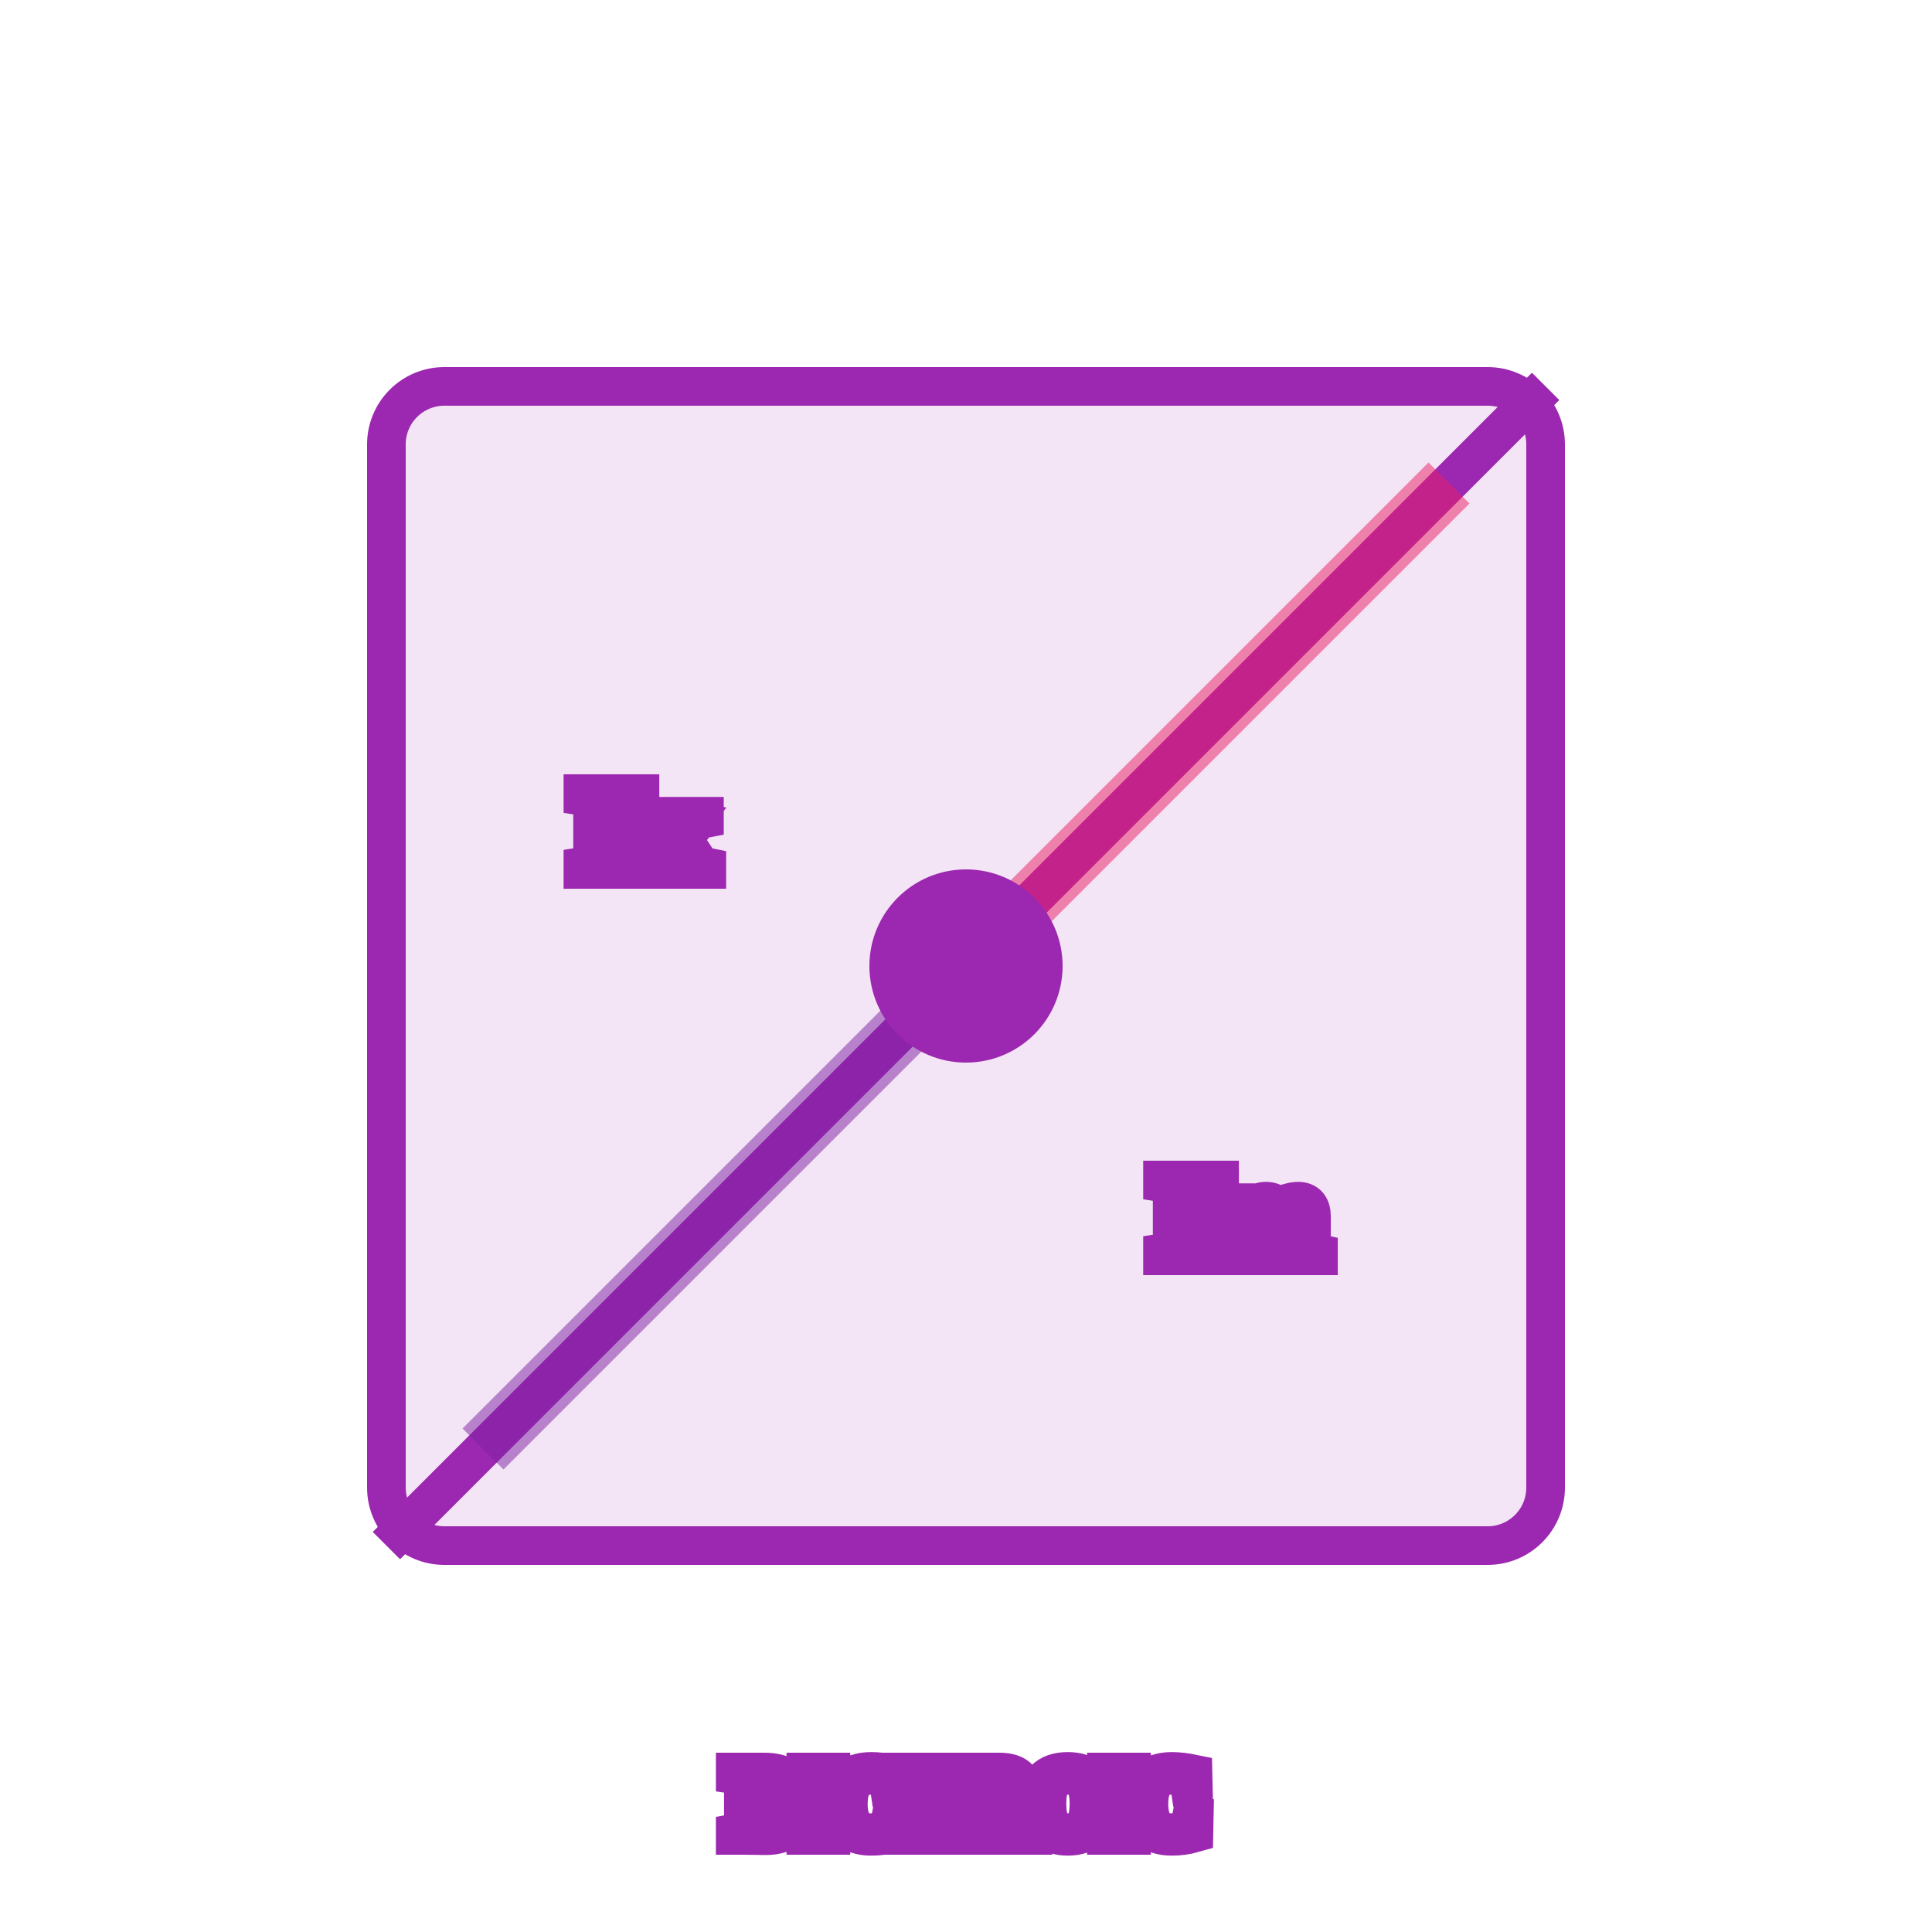
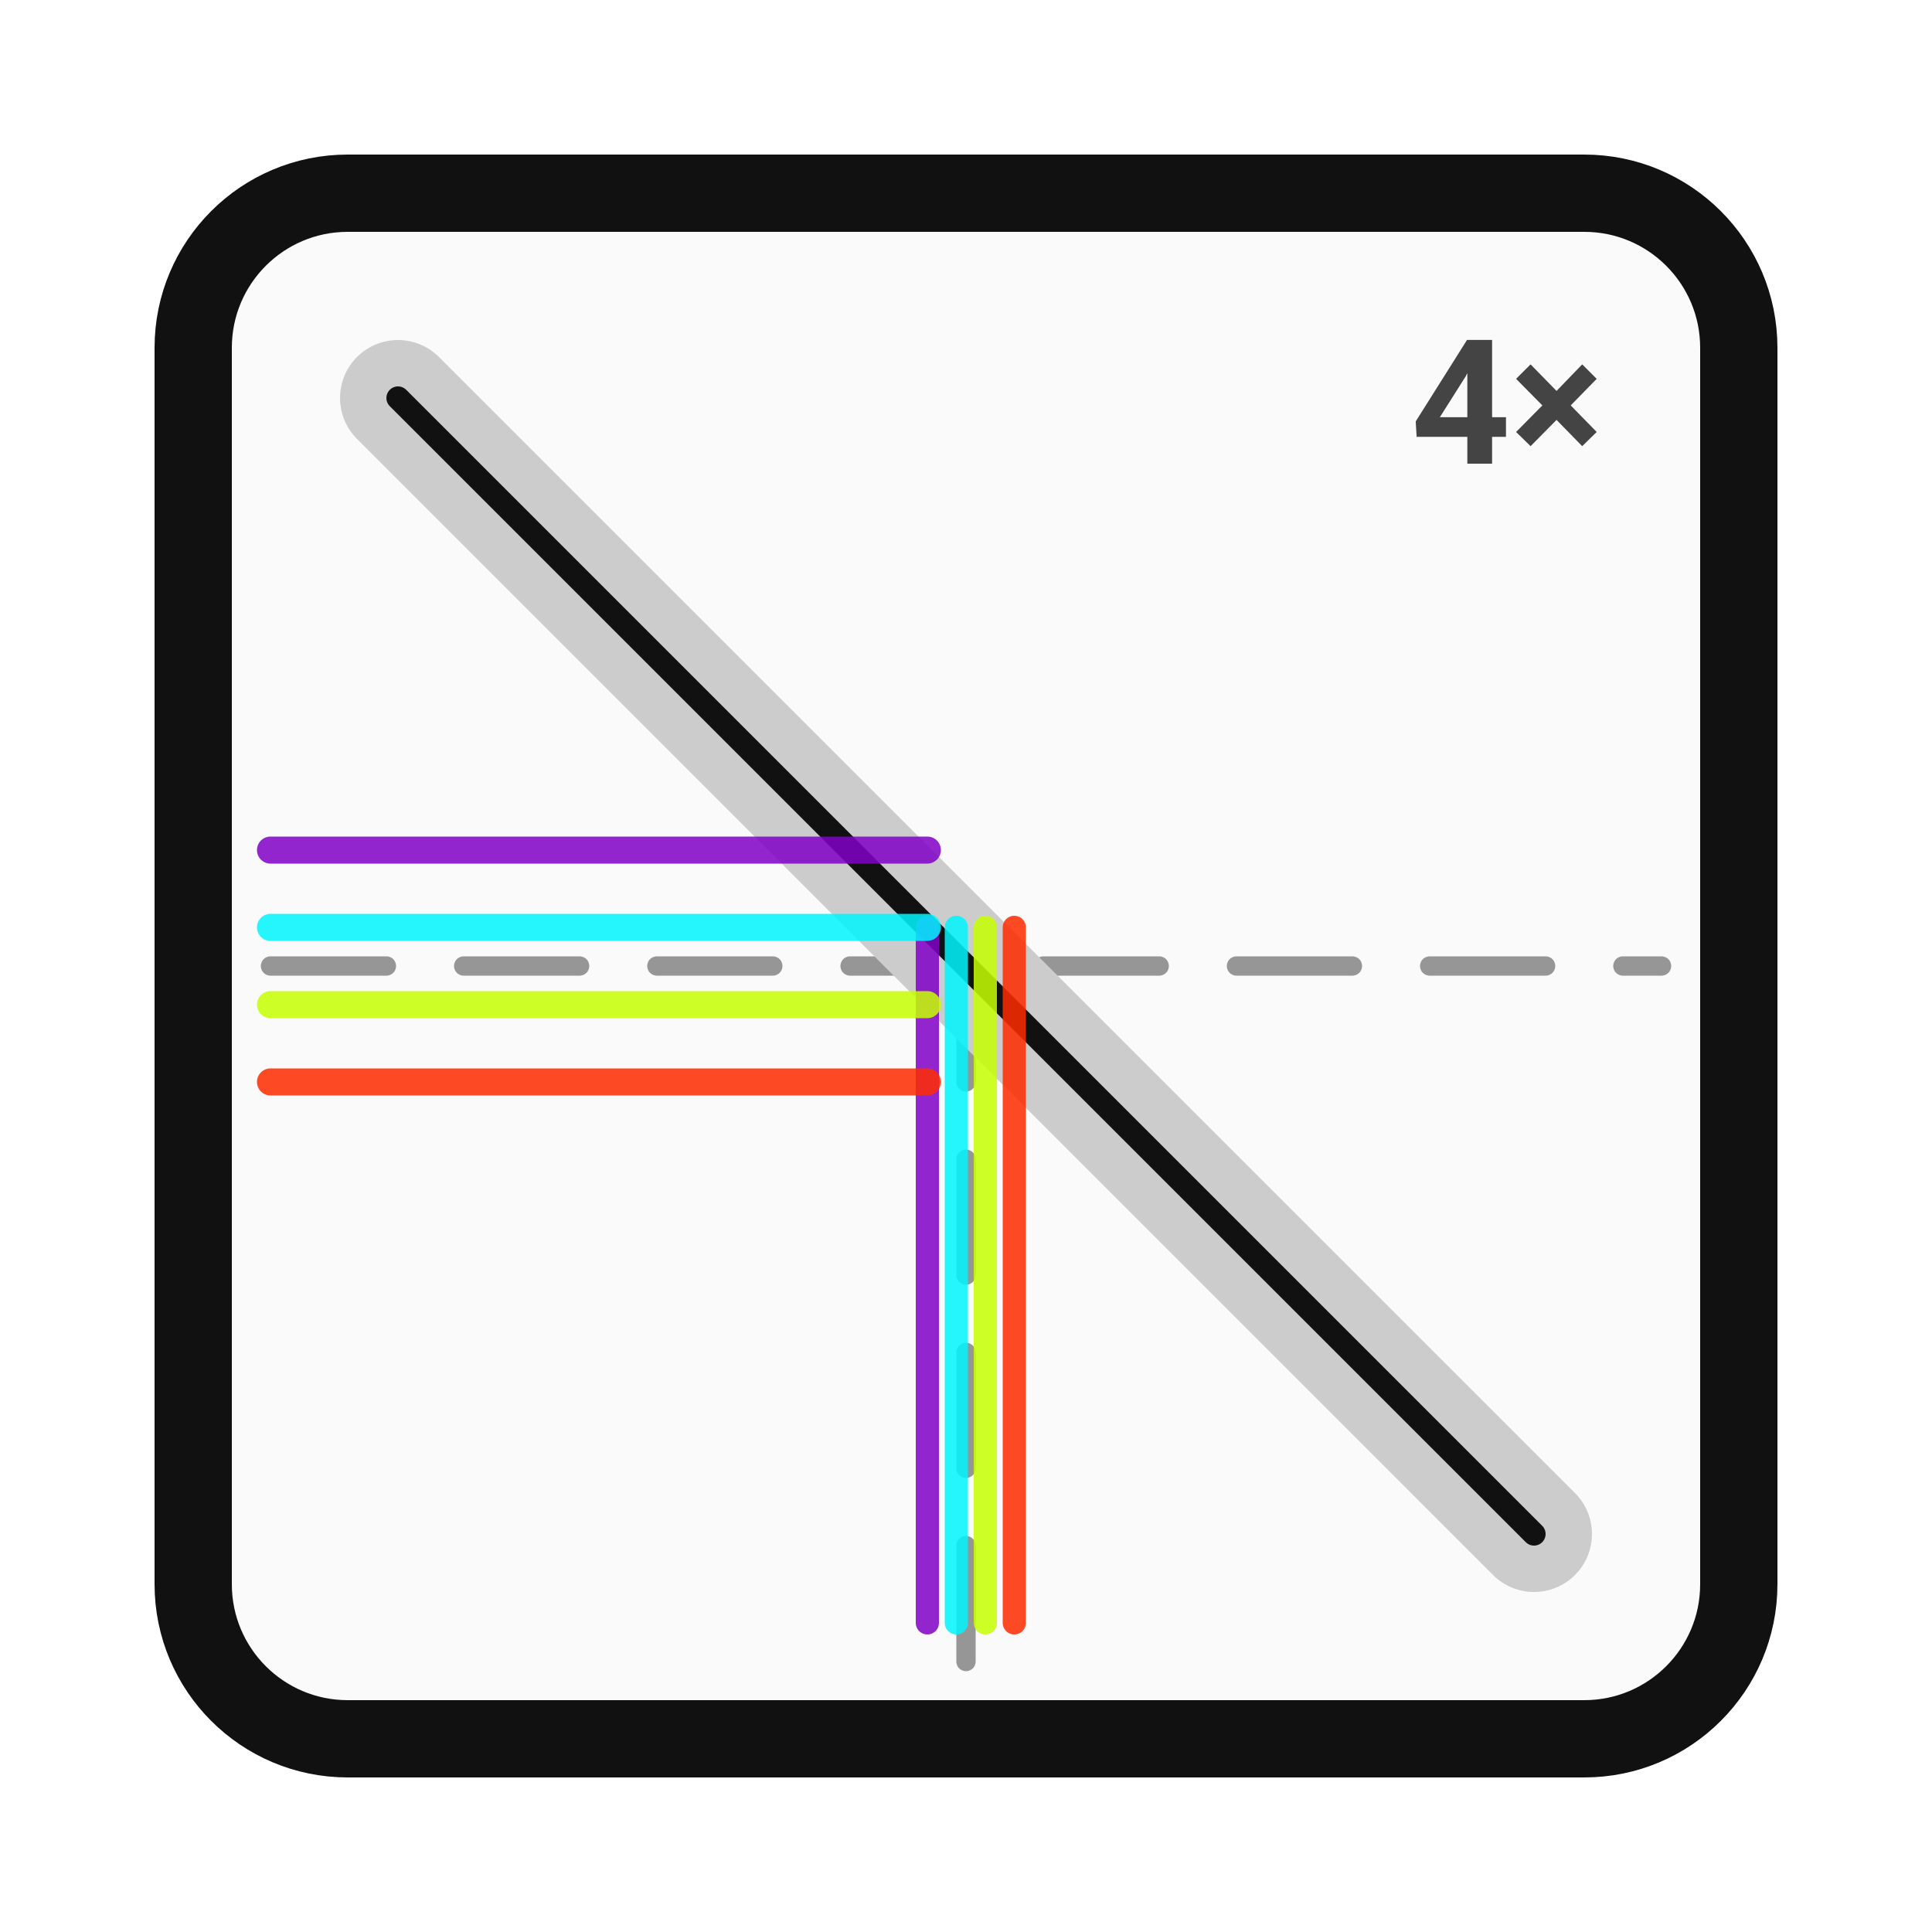
- <svg xmlns="http://www.w3.org/2000/svg" viewBox="0 0 100 100" fill="none" stroke="#9c27b0" stroke-width="2">
-   <rect x="20" y="20" width="60" height="60" rx="3" fill="#f3e5f5" stroke="#9c27b0" />
-   <line x1="20" y1="80" x2="80" y2="20" stroke="#9c27b0" stroke-width="2" />
-   <path d="M25 75 L50 50" stroke="#7b1fa2" stroke-width="3" opacity="0.5" />
-   <path d="M50 50 L75 25" stroke="#e91e63" stroke-width="3" opacity="0.5" />
-   <circle cx="50" cy="50" r="4" fill="#9c27b0" />
-   <text x="30" y="45" font-size="6" fill="#7b1fa2">Ex</text>
-   <text x="60" y="65" font-size="6" fill="#e91e63">Em</text>
-   <text x="50" y="95" text-anchor="middle" font-size="5" fill="#333">DICHROIC</text>
+ <svg xmlns="http://www.w3.org/2000/svg" viewBox="0 0 100 100" width="100%" height="100%" preserveAspectRatio="xMidYMid meet" fill="none" stroke="#111111" stroke-linecap="round" stroke-linejoin="round" font-family="-apple-system, BlinkMacSystemFont, 'Segoe UI', Roboto, sans-serif">
+   <rect x="10" y="10" width="80" height="80" rx="8" ry="8" fill="#fafafa" stroke="#111111" stroke-width="4" />
+   <line x1="14" y1="50.0" x2="86" y2="50.0" stroke="#444444" stroke-width="1" stroke-dasharray="6 4" opacity="0.55" />
+   <line x1="50.0" y1="50.0" x2="50.0" y2="86" stroke="#444444" stroke-width="1" stroke-dasharray="6 4" opacity="0.55" />
+   <line x1="20.6" y1="20.6" x2="79.4" y2="79.4" stroke="#cccccc" stroke-width="6" />
+   <line x1="20.6" y1="20.6" x2="79.4" y2="79.4" stroke="#111111" stroke-width="1.2" />
+   <line x1="14" y1="44.0" x2="48.0" y2="44.0" stroke="#8100c7" stroke-width="1.4" opacity="0.85" />
+   <line x1="48.0" y1="48.0" x2="48.0" y2="84" stroke="#8100c7" stroke-width="1.2" opacity="0.85" />
+   <line x1="14" y1="48.0" x2="48.0" y2="48.0" stroke="#00f6ff" stroke-width="1.4" opacity="0.85" />
+   <line x1="49.5" y1="48.0" x2="49.5" y2="84" stroke="#00f6ff" stroke-width="1.2" opacity="0.85" />
+   <line x1="14" y1="52.0" x2="48.0" y2="52.0" stroke="#c5ff00" stroke-width="1.4" opacity="0.85" />
+   <line x1="51.0" y1="48.0" x2="51.0" y2="84" stroke="#c5ff00" stroke-width="1.2" opacity="0.85" />
+   <line x1="14" y1="56.0" x2="48.0" y2="56.0" stroke="#ff2a00" stroke-width="1.4" opacity="0.85" />
+   <line x1="52.5" y1="48.0" x2="52.5" y2="84" stroke="#ff2a00" stroke-width="1.2" opacity="0.85" />
+   <text x="78" y="24" text-anchor="middle" font-size="9" font-weight="600" fill="#444444" stroke="none">4×</text>
</svg>
